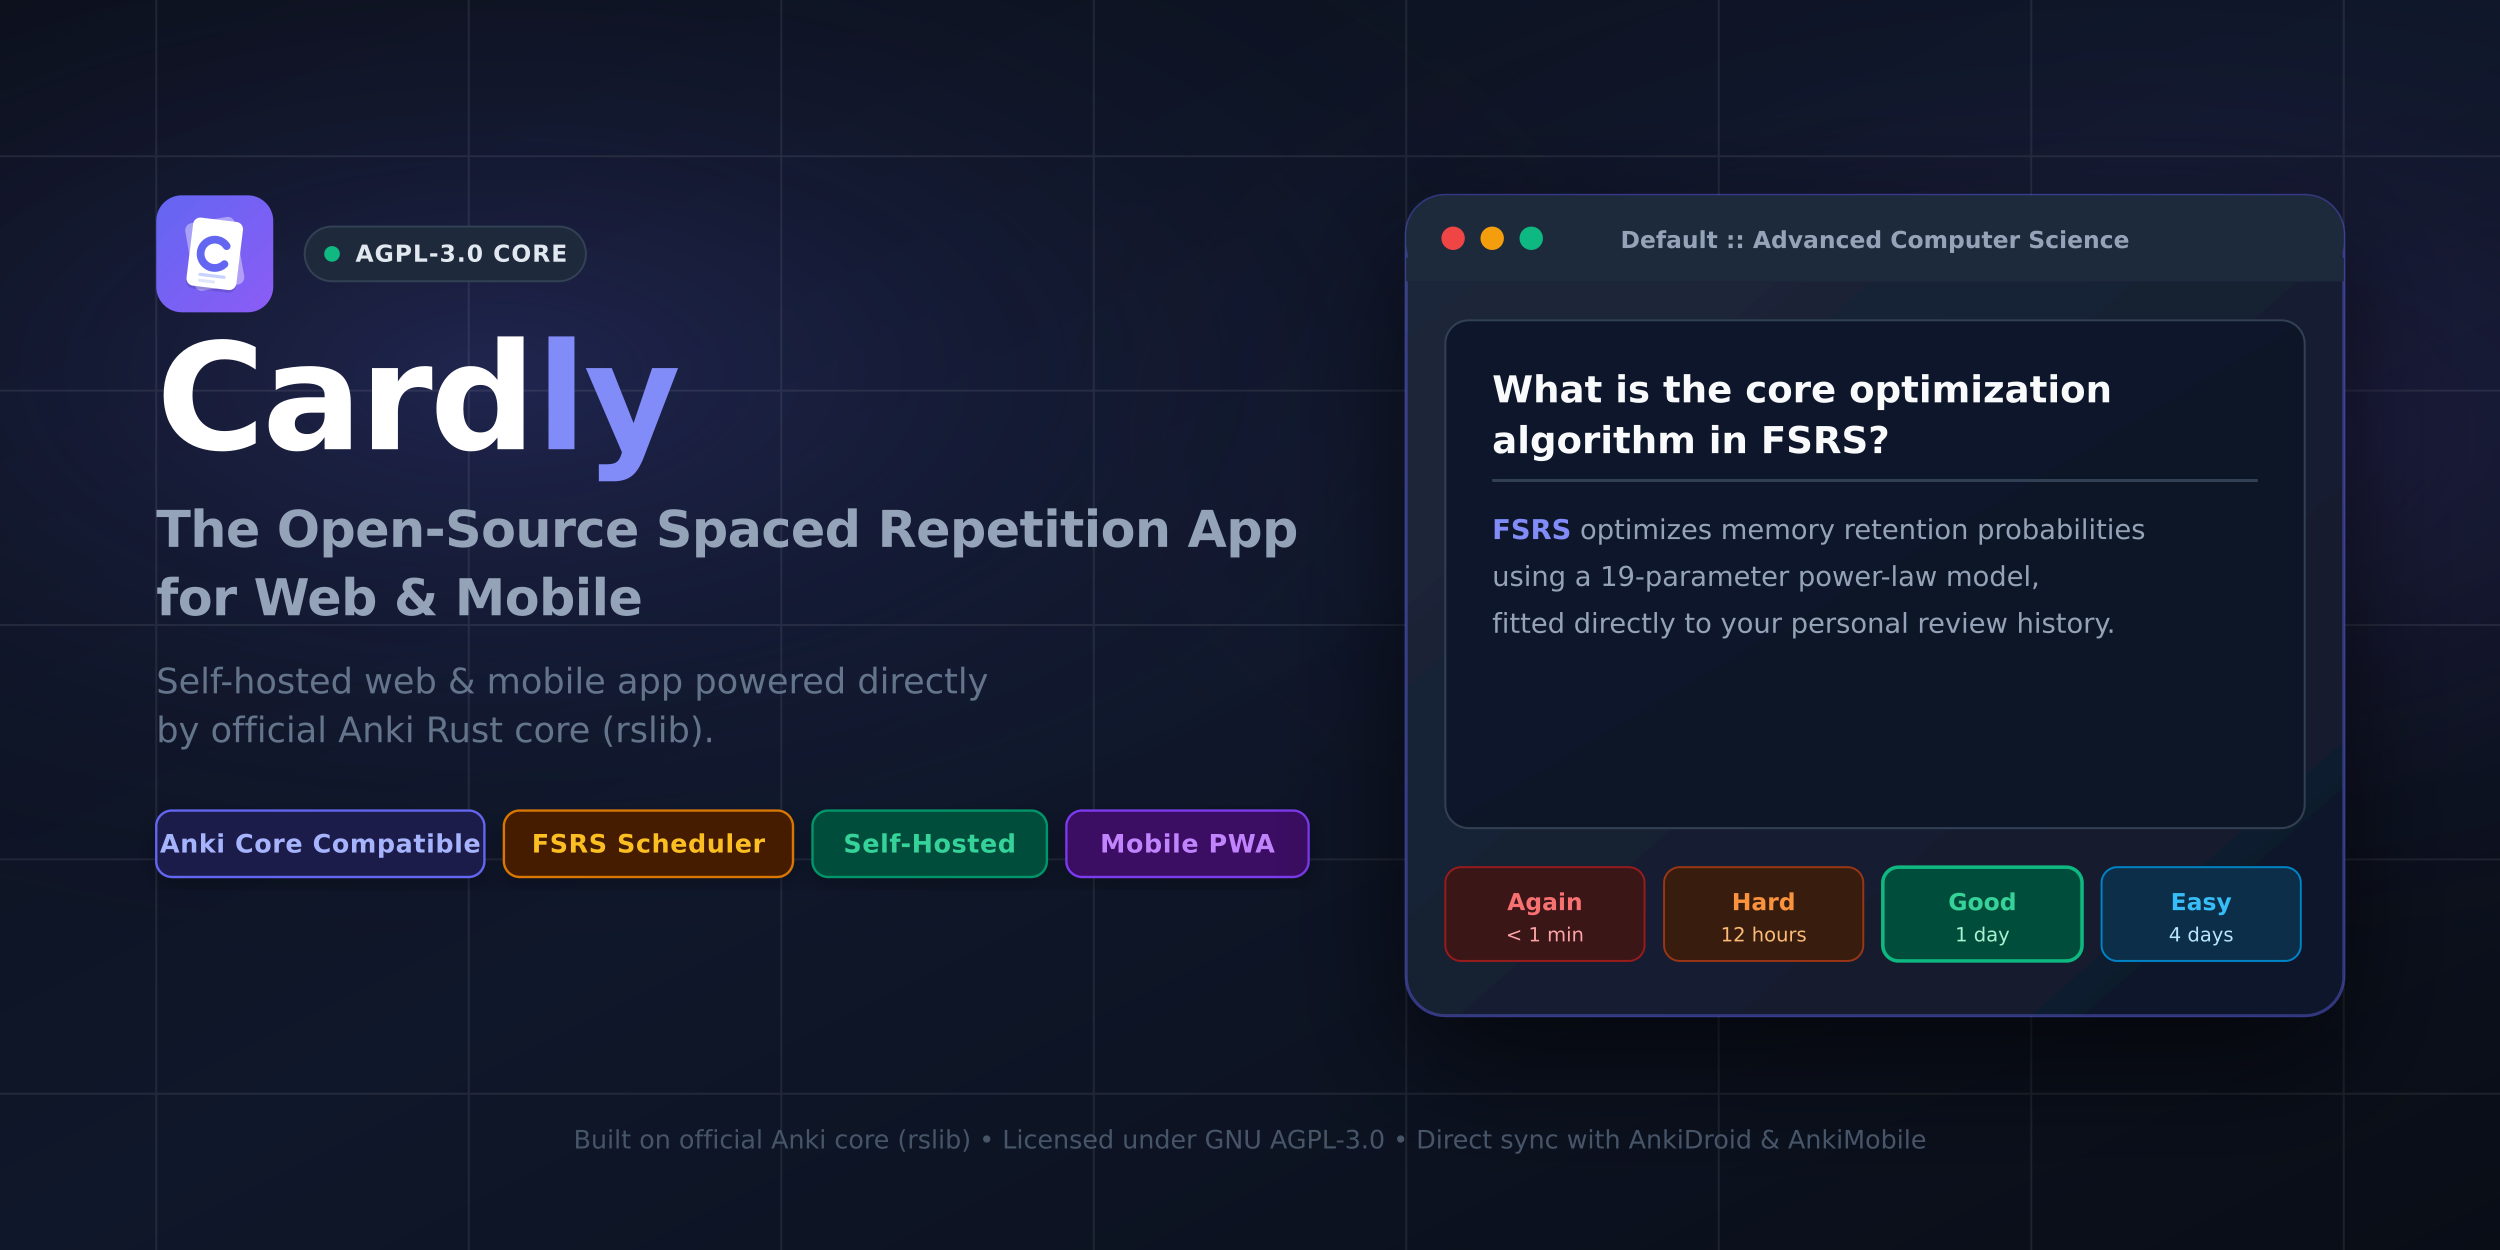
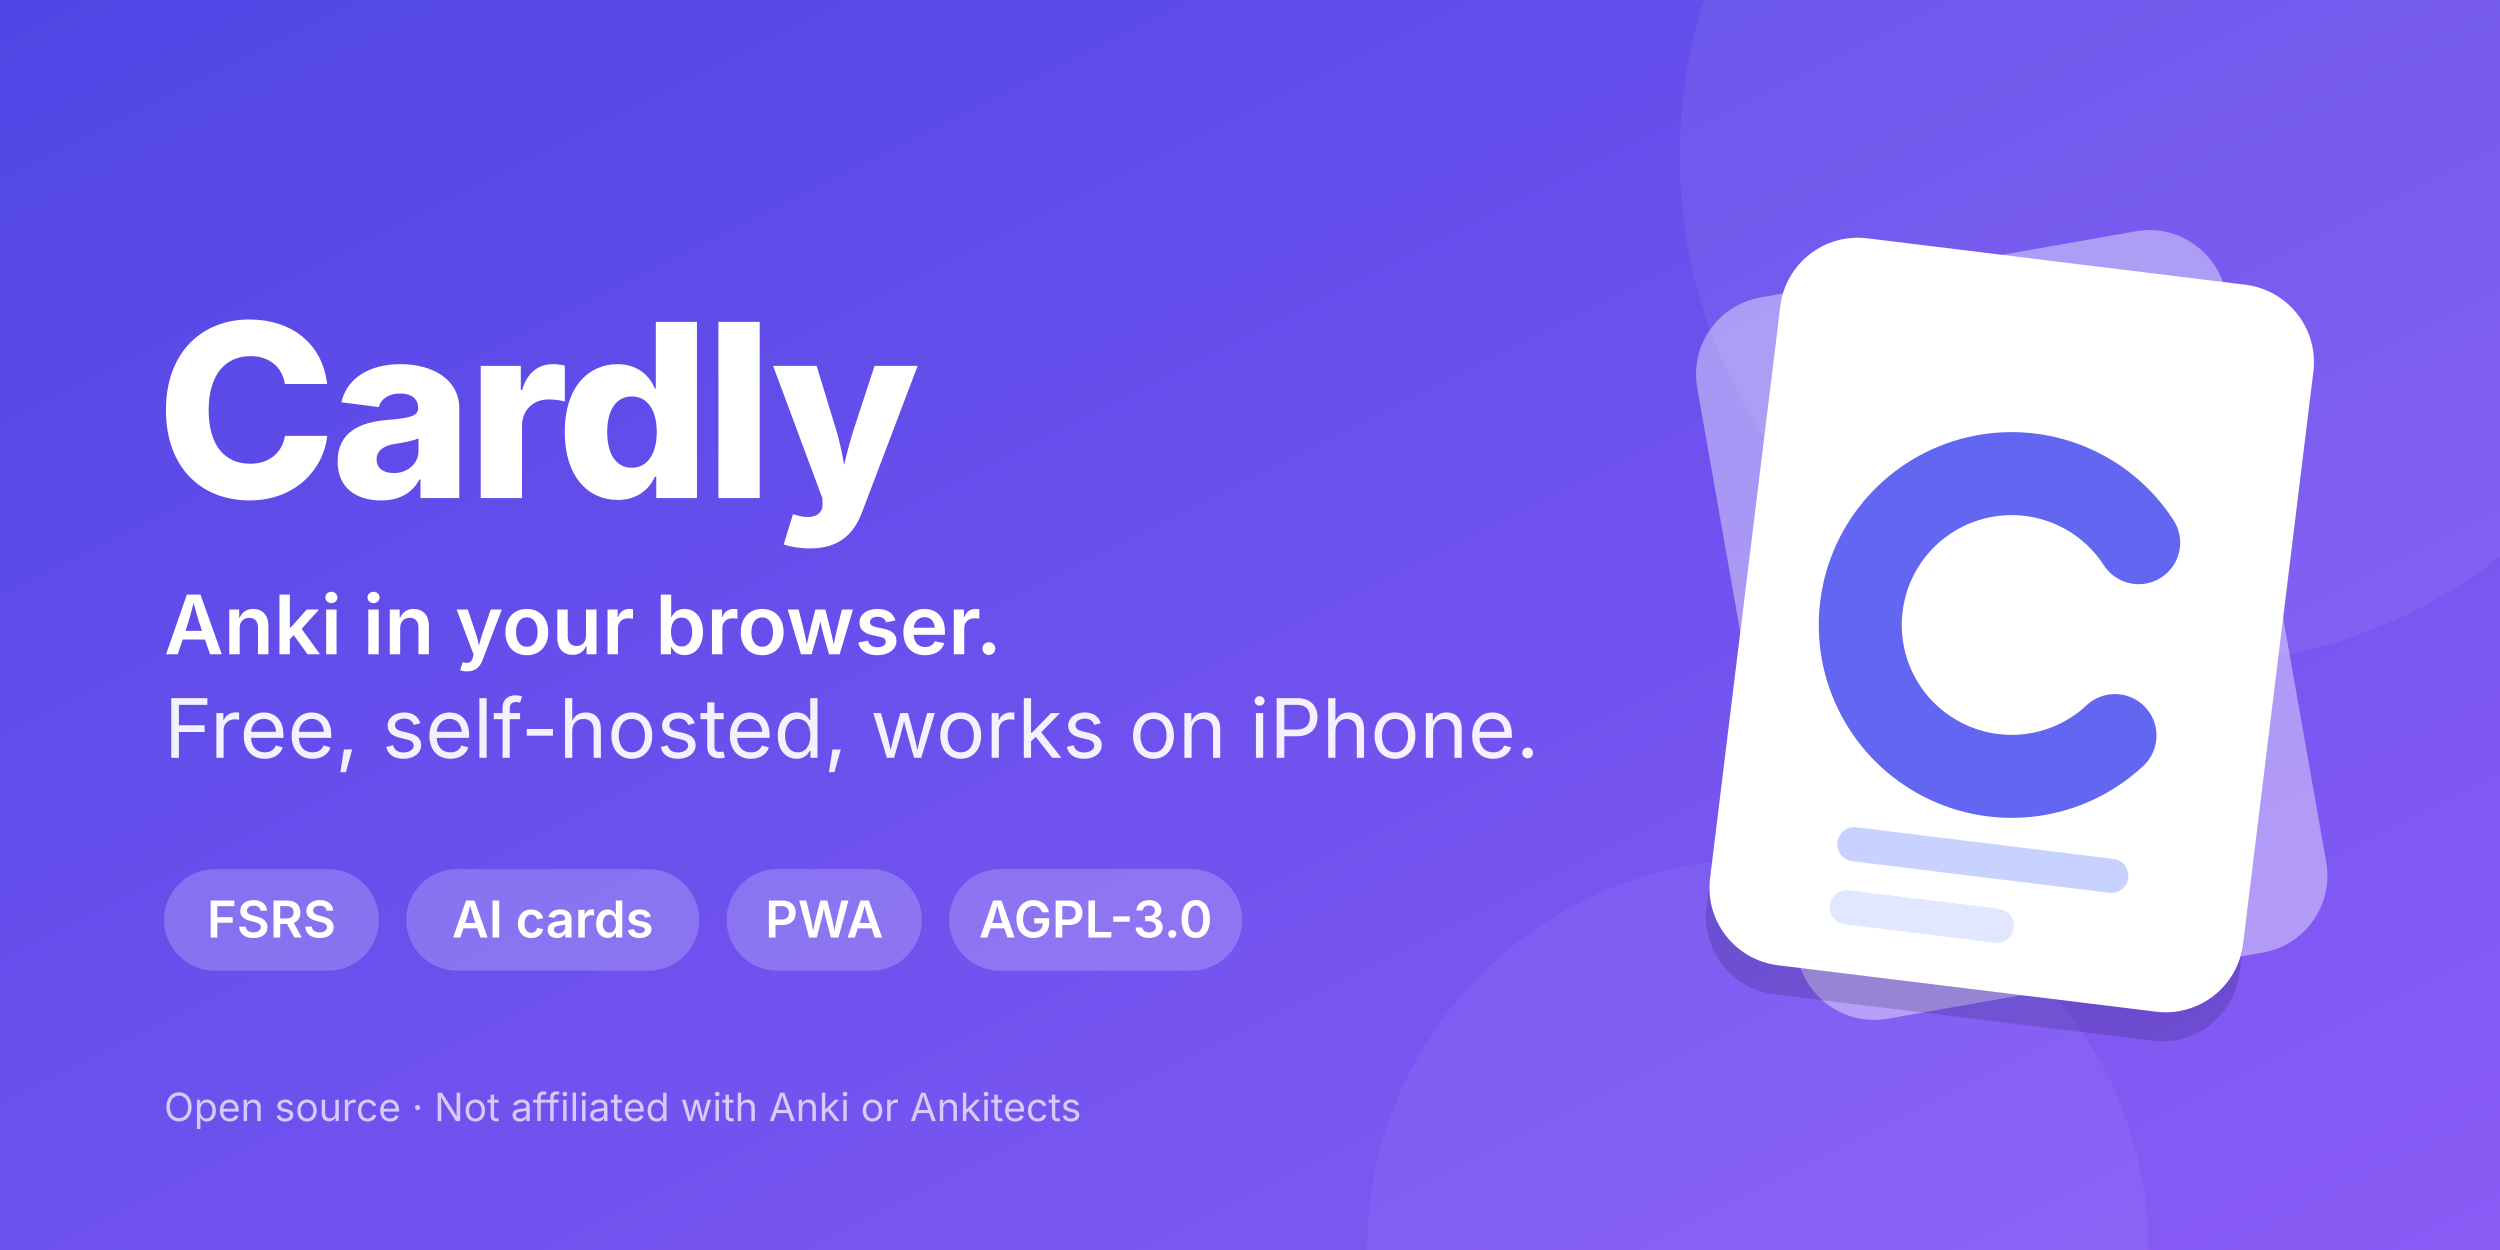
<svg xmlns="http://www.w3.org/2000/svg" viewBox="0 0 1280 640" width="1280" height="640">
  <defs>
-     <linearGradient id="bgGrad" x1="0%" y1="0%" x2="100%" y2="100%">
-       <stop offset="0%" stop-color="#0B0F19" />
-       <stop offset="50%" stop-color="#0F172A" />
-       <stop offset="100%" stop-color="#090D16" />
+     <linearGradient id="bg" x1="0" y1="0" x2="1" y2="1">
+       <stop offset="0" stop-color="#4F46E5" />
+       <stop offset="1" stop-color="#8B5CF6" />
    </linearGradient>
-     <radialGradient id="ambientGlowBlue" cx="20%" cy="30%" r="50%">
-       <stop offset="0%" stop-color="#6366F1" stop-opacity="0.22" />
-       <stop offset="100%" stop-color="#0B0F19" stop-opacity="0" />
-     </radialGradient>
-     <radialGradient id="ambientGlowAmber" cx="85%" cy="35%" r="45%">
-       <stop offset="0%" stop-color="#8B5CF6" stop-opacity="0.18" />
-       <stop offset="100%" stop-color="#0B0F19" stop-opacity="0" />
-     </radialGradient>
-     <linearGradient id="mockupCardGrad" x1="0%" y1="0%" x2="100%" y2="100%">
-       <stop offset="0%" stop-color="#1E293B" />
-       <stop offset="100%" stop-color="#0F172A" />
-     </linearGradient>
-     <linearGradient id="mockupInnerGrad" x1="0%" y1="0%" x2="100%" y2="100%">
-       <stop offset="0%" stop-color="#0F172A" />
-       <stop offset="100%" stop-color="#111827" />
-     </linearGradient>
-     <linearGradient id="cardlyIconBg" x1="0%" y1="0%" x2="100%" y2="100%">
-       <stop offset="0%" stop-color="#6366F1" />
-       <stop offset="100%" stop-color="#8B5CF6" />
-     </linearGradient>
-     <filter id="shadowLarge" x="-20%" y="-20%" width="150%" height="150%">
-       <feDropShadow dx="0" dy="24" stdDeviation="32" flood-color="#000000" flood-opacity="0.65" />
-     </filter>
-     <filter id="badgeGlow" x="-20%" y="-20%" width="140%" height="140%">
-       <feDropShadow dx="0" dy="4" stdDeviation="6" flood-color="#000000" flood-opacity="0.3" />
-     </filter>
  </defs>
-   <style>
-     .title { font-family: 'DejaVu Sans', 'Fira Sans', system-ui, -apple-system, sans-serif; font-weight: 800; font-size: 76px; letter-spacing: -1.5px; fill: #FFFFFF; }
-     .tagline { font-family: 'DejaVu Sans', 'Fira Sans', system-ui, -apple-system, sans-serif; font-weight: 600; font-size: 26px; fill: #94A3B8; letter-spacing: -0.3px; }
-     .subtag { font-family: 'DejaVu Sans', 'Fira Sans', system-ui, -apple-system, sans-serif; font-weight: 400; font-size: 18px; fill: #64748B; }
-     .badge-text { font-family: 'DejaVu Sans', 'Fira Sans', system-ui, -apple-system, sans-serif; font-weight: 700; font-size: 13px; letter-spacing: 0.3px; }
-     .card-title { font-family: 'DejaVu Sans', 'Fira Sans', system-ui, -apple-system, sans-serif; font-weight: 700; font-size: 19px; fill: #F8FAFC; }
-     .card-text { font-family: 'DejaVu Sans', 'Fira Sans', system-ui, -apple-system, sans-serif; font-weight: 400; font-size: 14px; fill: #94A3B8; line-height: 1.5; }
-     .pill-text { font-family: 'DejaVu Sans', 'Fira Sans', system-ui, -apple-system, sans-serif; font-weight: 700; font-size: 12px; }
-     .footer-text { font-family: 'DejaVu Sans', 'Fira Sans', system-ui, -apple-system, sans-serif; font-weight: 500; font-size: 13px; fill: #475569; }
-   </style>
-   <rect width="1280" height="640" fill="url(#bgGrad)" />
-   <rect width="1280" height="640" fill="url(#ambientGlowBlue)" />
-   <rect width="1280" height="640" fill="url(#ambientGlowAmber)" />
-   <g opacity="0.08" stroke="#FFFFFF" stroke-width="1">
-     <line x1="80" y1="0" x2="80" y2="640" />
-     <line x1="240" y1="0" x2="240" y2="640" />
-     <line x1="400" y1="0" x2="400" y2="640" />
-     <line x1="560" y1="0" x2="560" y2="640" />
-     <line x1="720" y1="0" x2="720" y2="640" />
-     <line x1="880" y1="0" x2="880" y2="640" />
-     <line x1="1040" y1="0" x2="1040" y2="640" />
-     <line x1="1200" y1="0" x2="1200" y2="640" />
-     <line x1="0" y1="80" x2="1280" y2="80" />
-     <line x1="0" y1="200" x2="1280" y2="200" />
-     <line x1="0" y1="320" x2="1280" y2="320" />
-     <line x1="0" y1="440" x2="1280" y2="440" />
-     <line x1="0" y1="560" x2="1280" y2="560" />
-   </g>
-   <g transform="translate(80, 100)">
-     <g transform="translate(0, 0) scale(0.117)">
-       <rect width="512" height="512" rx="112" fill="url(#cardlyIconBg)" />
-       <rect x="146" y="106" width="220" height="300" rx="32" fill="#FFFFFF" opacity="0.4" transform="rotate(-10 256 256)" />
-       <rect x="146" y="118" width="220" height="300" rx="32" fill="#1E1B4B" opacity="0.18" transform="rotate(7 256 256)" />
-       <g transform="rotate(7 256 256)">
-         <rect x="146" y="106" width="220" height="300" rx="32" fill="#FFFFFF" />
-         <path d="M 303.5 216.2 A 62 62 0 1 0 303.5 295.8" fill="none" stroke="#6366F1" stroke-width="34" stroke-linecap="round" />
-         <rect x="196" y="346" width="120" height="14" rx="7" fill="#C7D2FE" />
-         <rect x="196" y="372" width="76" height="14" rx="7" fill="#E0E7FF" />
-       </g>
-     </g>
-     <rect x="76" y="16" width="144" height="28" rx="14" fill="#1E293B" stroke="#334155" stroke-width="1" />
-     <circle cx="90" cy="30" r="4" fill="#10B981" />
-     <text x="102" y="34" font-family="'DejaVu Sans', sans-serif" font-size="12" font-weight="700" fill="#E2E8F0" letter-spacing="0.5px">AGPL-3.0 CORE</text>
-     <text x="0" y="130" class="title">
-       Card<tspan fill="#818CF8">ly</tspan>
-     </text>
-     <text x="0" y="180" class="tagline">
-       The Open-Source Spaced Repetition App
-     </text>
-     <text x="0" y="215" class="tagline">
-       for Web &amp; Mobile
-     </text>
-     <text x="0" y="255" class="subtag">
-       Self-hosted web &amp; mobile app powered directly
-     </text>
-     <text x="0" y="280" class="subtag">
-       by official Anki Rust core (rslib).
-     </text>
-     <g transform="translate(0, 315)" filter="url(#badgeGlow)">
-       <g transform="translate(0, 0)">
-         <rect width="168" height="34" rx="8" fill="#1E1B4B" stroke="#6366F1" stroke-width="1.2" />
-         <text x="84" y="21.5" class="badge-text" fill="#A5B4FC" text-anchor="middle">Anki Core Compatible</text>
-       </g>
-       <g transform="translate(178, 0)">
-         <rect width="148" height="34" rx="8" fill="#451A03" stroke="#D97706" stroke-width="1.2" />
-         <text x="74" y="21.5" class="badge-text" fill="#FBBF24" text-anchor="middle">FSRS Scheduler</text>
-       </g>
-       <g transform="translate(336, 0)">
-         <rect width="120" height="34" rx="8" fill="#064E3B" stroke="#059669" stroke-width="1.2" />
-         <text x="60" y="21.5" class="badge-text" fill="#34D399" text-anchor="middle">Self-Hosted</text>
-       </g>
-       <g transform="translate(466, 0)">
-         <rect width="124" height="34" rx="8" fill="#3B0764" stroke="#7C3AED" stroke-width="1.2" />
-         <text x="62" y="21.5" class="badge-text" fill="#C084FC" text-anchor="middle">Mobile PWA</text>
-       </g>
+   <rect width="1280" height="640" fill="url(#bg)" />
+   <circle cx="1120" cy="80" r="260" fill="#fff" opacity="0.06" />
+   <circle cx="900" cy="640" r="200" fill="#fff" opacity="0.05" />
+   <g transform="translate(1030 320) scale(1.25)">
+     <rect x="-110" y="-150" width="220" height="300" rx="32" fill="#fff" opacity="0.4" transform="rotate(-10)" />
+     <rect x="-110" y="-138" width="220" height="300" rx="32" fill="#1E1B4B" opacity="0.2" transform="rotate(7)" />
+     <g transform="rotate(7)">
+       <rect x="-110" y="-150" width="220" height="300" rx="32" fill="#fff" />
+       <path d="M 47.5 -39.8 A 62 62 0 1 0 47.5 39.8" fill="none" stroke="#6366F1" stroke-width="34" stroke-linecap="round" />
+       <rect x="-60" y="90" width="120" height="14" rx="7" fill="#C7D2FE" />
+       <rect x="-60" y="116" width="76" height="14" rx="7" fill="#E0E7FF" />
    </g>
  </g>
-   <g transform="translate(720, 100)" filter="url(#shadowLarge)">
-     <rect x="0" y="0" width="480" height="420" rx="20" fill="url(#mockupCardGrad)" stroke="#6366F1" stroke-width="1.5" stroke-opacity="0.4" />
-     <rect x="0" y="0" width="480" height="44" rx="20" fill="#1E293B" />
-     <rect x="0" y="32" width="480" height="12" fill="#1E293B" />
-     <circle cx="24" cy="22" r="6" fill="#EF4444" />
-     <circle cx="44" cy="22" r="6" fill="#F59E0B" />
-     <circle cx="64" cy="22" r="6" fill="#10B981" />
-     <text x="240" y="27" font-family="'DejaVu Sans', sans-serif" font-size="12" font-weight="600" fill="#94A3B8" text-anchor="middle">Default :: Advanced Computer Science</text>
-     <rect x="20" y="64" width="440" height="260" rx="12" fill="url(#mockupInnerGrad)" stroke="#334155" stroke-width="1" />
-     <g transform="translate(44, 88)">
-       <text x="0" y="18" class="card-title">What is the core optimization</text>
-       <text x="0" y="44" class="card-title">algorithm in FSRS?</text>
-       <line x1="0" y1="58" x2="392" y2="58" stroke="#334155" stroke-width="1.5" />
-       <text x="0" y="88" class="card-text">
-         <tspan fill="#818CF8" font-weight="700">FSRS</tspan> optimizes memory retention probabilities
-       </text>
-       <text x="0" y="112" class="card-text">
-         using a 19-parameter power-law model,
-       </text>
-       <text x="0" y="136" class="card-text">
-         fitted directly to your personal review history.
-       </text>
+   <g font-family="Inter, 'Helvetica Neue', Arial, sans-serif" fill="#fff">
+     <text x="80" y="255" font-size="124" font-weight="800" letter-spacing="-3">Cardly</text>
+     <text x="84" y="335" font-size="42" font-weight="600">Anki in your browser.</text>
+     <text x="84" y="388" font-size="42" font-weight="400" opacity="0.92">Free, self-hosted, works on iPhone.</text>
+     <g font-size="26" font-weight="600" text-anchor="middle">
+       <rect x="84" y="445" width="110" height="52" rx="26" fill="#fff" opacity="0.2" />
+       <text x="139" y="480">FSRS</text>
+       <rect x="208" y="445" width="150" height="52" rx="26" fill="#fff" opacity="0.2" />
+       <text x="283" y="480">AI cards</text>
+       <rect x="372" y="445" width="100" height="52" rx="26" fill="#fff" opacity="0.2" />
+       <text x="422" y="480">PWA</text>
+       <rect x="486" y="445" width="150" height="52" rx="26" fill="#fff" opacity="0.2" />
+       <text x="561" y="480">AGPL-3.0</text>
    </g>
-     <g transform="translate(20, 344)">
-       <rect x="0" y="0" width="102" height="48" rx="8" fill="#3B1219" stroke="#991B1B" stroke-width="1" />
-       <text x="51" y="22" class="pill-text" fill="#F87171" text-anchor="middle">Again</text>
-       <text x="51" y="38" font-family="'DejaVu Sans', sans-serif" font-size="10" font-weight="500" fill="#FCA5A5" text-anchor="middle">&lt; 1 min</text>
-       <rect x="112" y="0" width="102" height="48" rx="8" fill="#381E11" stroke="#9A3412" stroke-width="1" />
-       <text x="163" y="22" class="pill-text" fill="#FB923C" text-anchor="middle">Hard</text>
-       <text x="163" y="38" font-family="'DejaVu Sans', sans-serif" font-size="10" font-weight="500" fill="#FDBA74" text-anchor="middle">12 hours</text>
-       <rect x="224" y="0" width="102" height="48" rx="8" fill="#064E3B" stroke="#10B981" stroke-width="1.8" />
-       <text x="275" y="22" class="pill-text" fill="#34D399" text-anchor="middle">Good</text>
-       <text x="275" y="38" font-family="'DejaVu Sans', sans-serif" font-size="10" font-weight="500" fill="#A7F3D0" text-anchor="middle">1 day</text>
-       <rect x="336" y="0" width="102" height="48" rx="8" fill="#082F49" stroke="#0284C7" stroke-width="1" />
-       <text x="387" y="22" class="pill-text" fill="#38BDF8" text-anchor="middle">Easy</text>
-       <text x="387" y="38" font-family="'DejaVu Sans', sans-serif" font-size="10" font-weight="500" fill="#BAE6FD" text-anchor="middle">4 days</text>
-     </g>
+     <text x="84" y="574" font-size="20" font-weight="400" opacity="0.7">Open source · Not affiliated with Anki or Ankitects</text>
  </g>
-   <text x="640" y="588" class="footer-text" text-anchor="middle">Built on official Anki core (rslib) • Licensed under GNU AGPL-3.0 • Direct sync with AnkiDroid &amp; AnkiMobile</text>
</svg>
